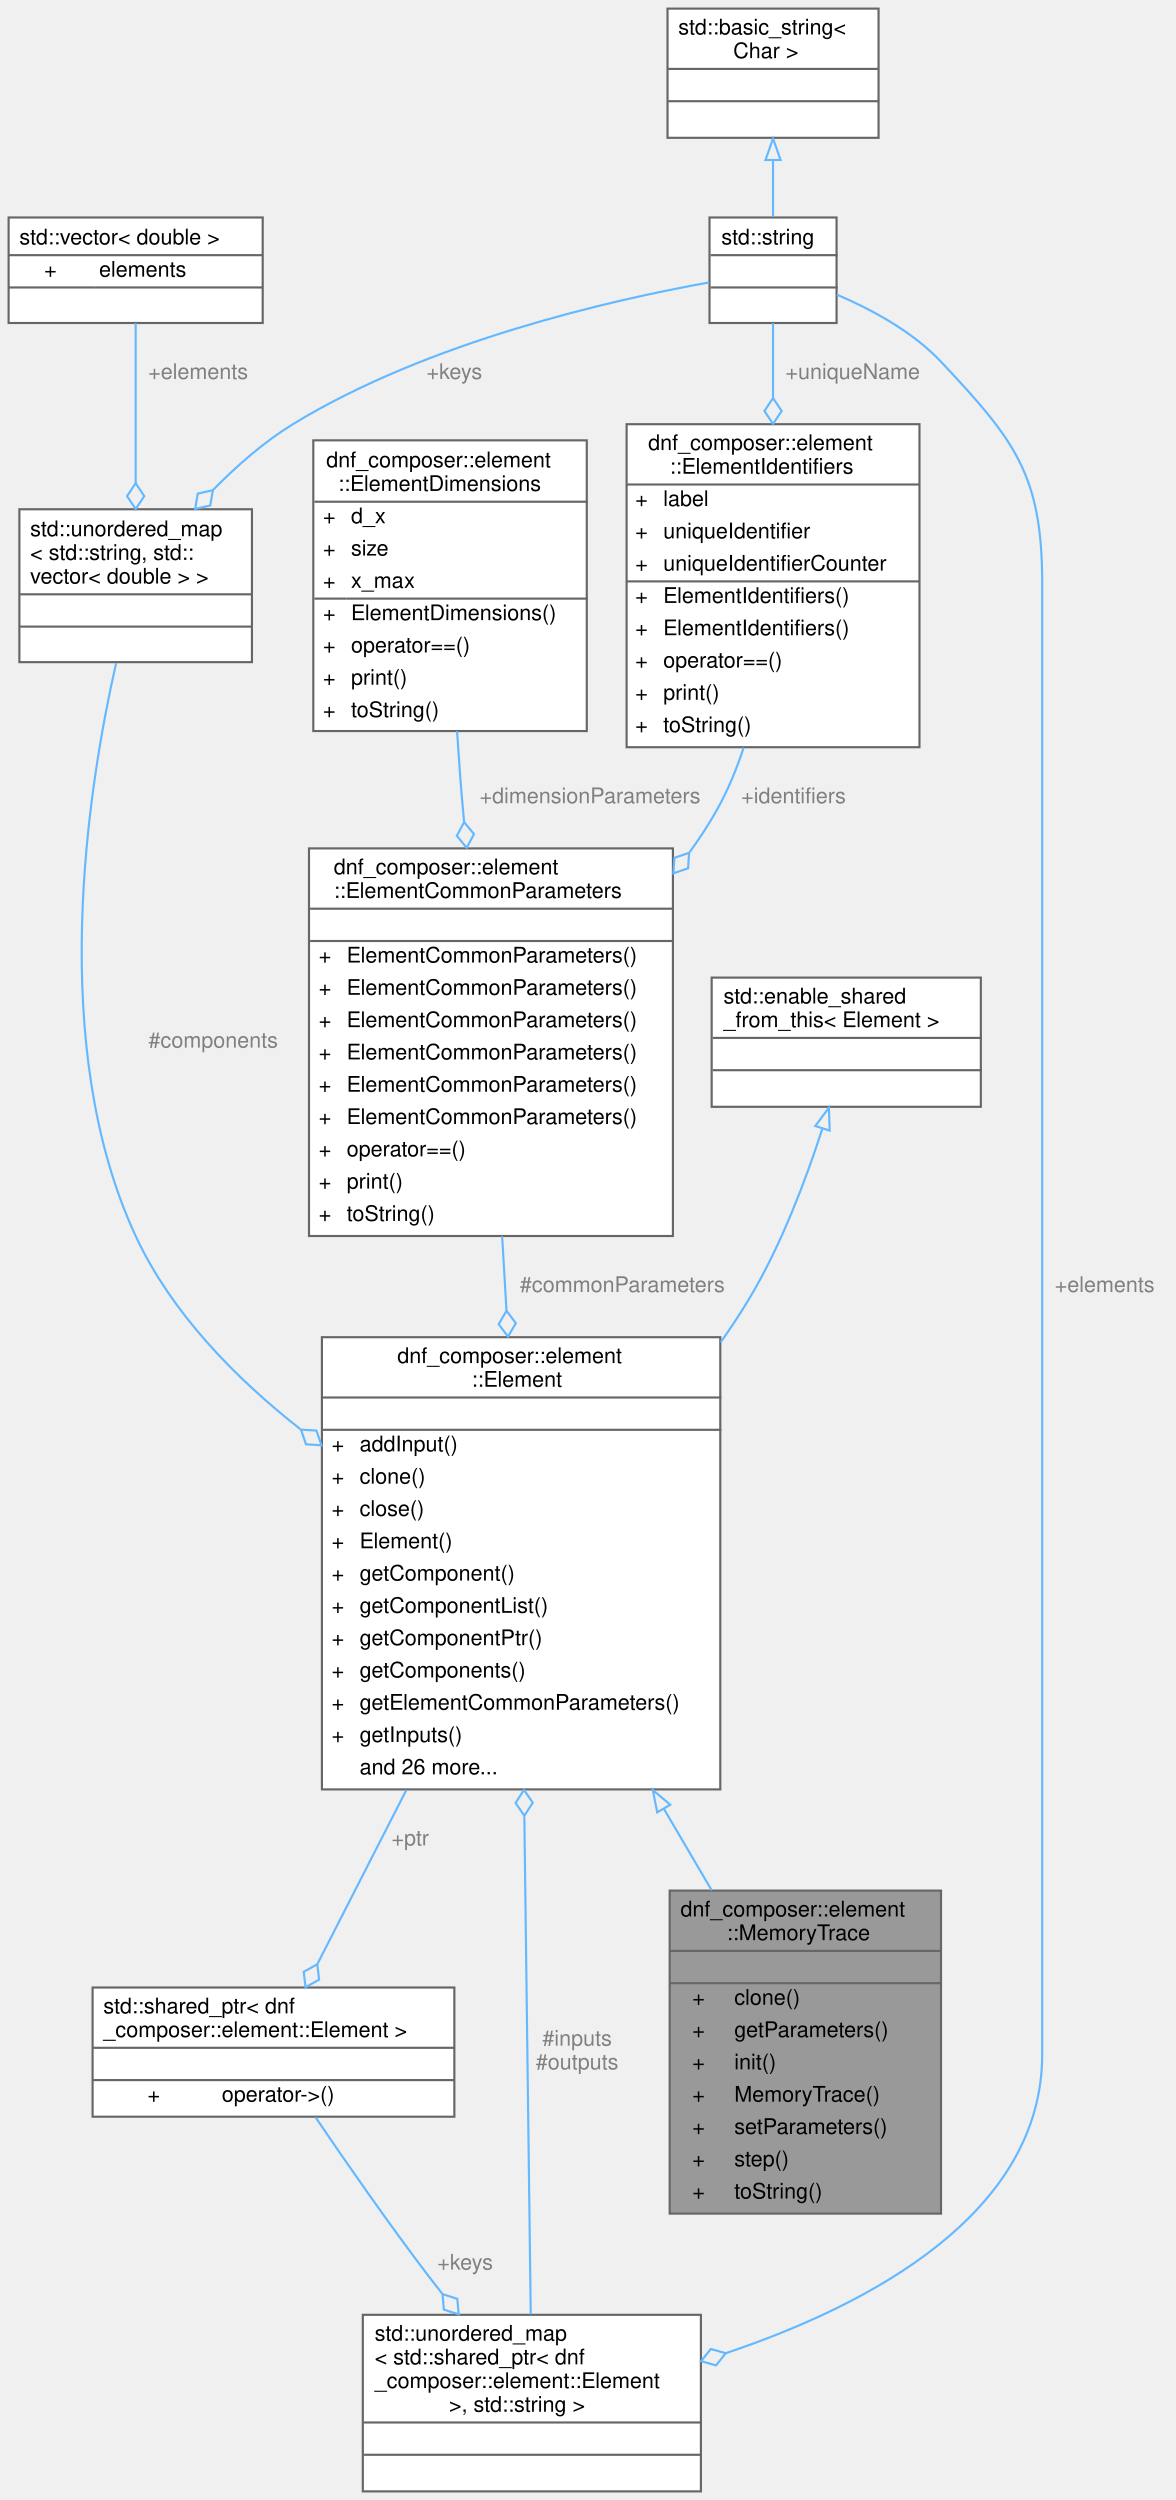
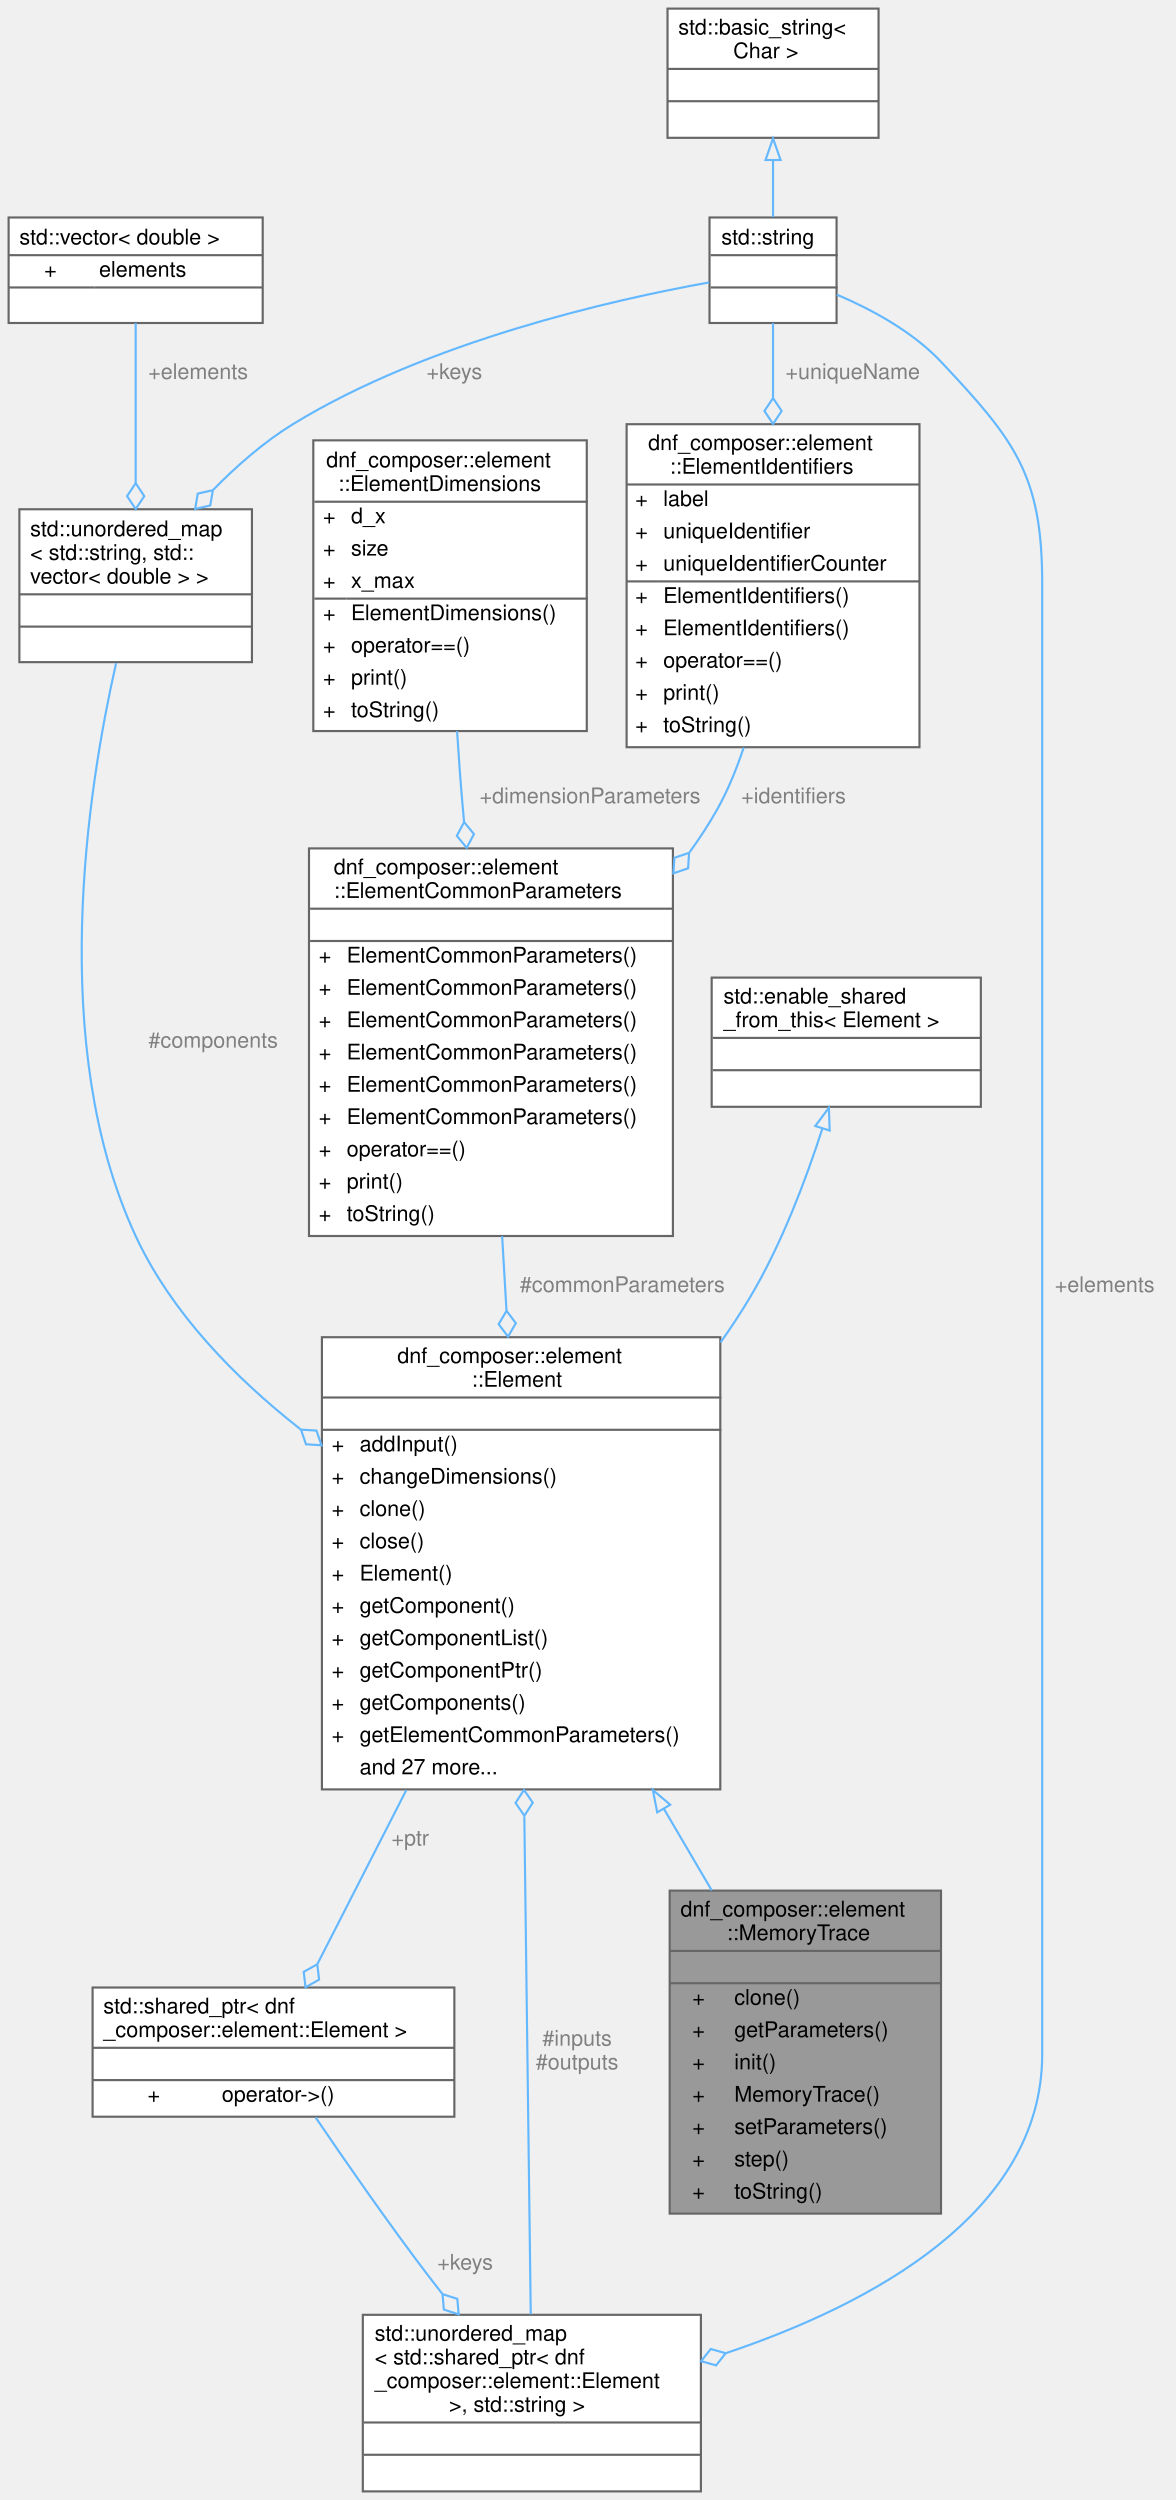
<svg xmlns="http://www.w3.org/2000/svg" xmlns:xlink="http://www.w3.org/1999/xlink" width="546pt" height="1161pt" viewBox="0.00 0.00 546.00 1161.00">
  <g id="graph0" class="graph" transform="scale(1 1) rotate(0) translate(4 1157)">
    <g id="Node000001" class="node">
      <g id="a_Node000001">
        <a xlink:title="Persistent spatial memory that accumulates and decays field activity.">
          <polygon fill="#999999" stroke="transparent" points="433,-279 307,-279 307,-129 433,-129 433,-279" />
          <text text-anchor="start" x="312" y="-267" font-family="Helvetica,sans-Serif" font-size="10.00">dnf_composer::element</text>
          <text text-anchor="start" x="333.5" y="-256" font-family="Helvetica,sans-Serif" font-size="10.00">::MemoryTrace</text>
          <text text-anchor="start" x="368" y="-241" font-family="Helvetica,sans-Serif" font-size="10.00"> </text>
          <text text-anchor="start" x="317.5" y="-226" font-family="Helvetica,sans-Serif" font-size="10.00">+</text>
          <text text-anchor="start" x="337" y="-226" font-family="Helvetica,sans-Serif" font-size="10.00">clone()</text>
          <text text-anchor="start" x="317.5" y="-211" font-family="Helvetica,sans-Serif" font-size="10.00">+</text>
          <text text-anchor="start" x="337" y="-211" font-family="Helvetica,sans-Serif" font-size="10.00">getParameters()</text>
          <text text-anchor="start" x="317.5" y="-196" font-family="Helvetica,sans-Serif" font-size="10.00">+</text>
          <text text-anchor="start" x="337" y="-196" font-family="Helvetica,sans-Serif" font-size="10.00">init()</text>
          <text text-anchor="start" x="317.5" y="-181" font-family="Helvetica,sans-Serif" font-size="10.00">+</text>
          <text text-anchor="start" x="337" y="-181" font-family="Helvetica,sans-Serif" font-size="10.00">MemoryTrace()</text>
          <text text-anchor="start" x="317.5" y="-166" font-family="Helvetica,sans-Serif" font-size="10.00">+</text>
          <text text-anchor="start" x="337" y="-166" font-family="Helvetica,sans-Serif" font-size="10.00">setParameters()</text>
          <text text-anchor="start" x="317.5" y="-151" font-family="Helvetica,sans-Serif" font-size="10.00">+</text>
          <text text-anchor="start" x="337" y="-151" font-family="Helvetica,sans-Serif" font-size="10.00">step()</text>
          <text text-anchor="start" x="317.5" y="-136" font-family="Helvetica,sans-Serif" font-size="10.00">+</text>
          <text text-anchor="start" x="337" y="-136" font-family="Helvetica,sans-Serif" font-size="10.00">toString()</text>
          <polygon fill="#666666" stroke="#666666" points="307,-251 307,-251 433,-251 433,-251 307,-251" />
          <polygon fill="#666666" stroke="#666666" points="307,-236 307,-236 433,-236 433,-236 307,-236" />
          <polygon fill="none" stroke="#666666" points="307,-129 307,-279 433,-279 433,-129 307,-129" />
        </a>
      </g>
    </g>
    <g id="Node000002" class="node">
      <g id="a_Node000002">
        <a xlink:href="classdnf__composer_1_1element_1_1Element.html" target="_top" xlink:title="Abstract base class for all simulation elements.">
          <polygon fill="white" stroke="transparent" points="330.5,-536 145.5,-536 145.5,-326 330.5,-326 330.5,-536" />
          <text text-anchor="start" x="180.5" y="-524" font-family="Helvetica,sans-Serif" font-size="10.00">dnf_composer::element</text>
          <text text-anchor="start" x="215" y="-513" font-family="Helvetica,sans-Serif" font-size="10.00">::Element</text>
          <text text-anchor="start" x="236.5" y="-498" font-family="Helvetica,sans-Serif" font-size="10.00"> </text>
          <text text-anchor="start" x="150" y="-483" font-family="Helvetica,sans-Serif" font-size="10.00">+</text>
          <text text-anchor="start" x="163" y="-483" font-family="Helvetica,sans-Serif" font-size="10.00">addInput()</text>
          <text text-anchor="start" x="150" y="-468" font-family="Helvetica,sans-Serif" font-size="10.00">+</text>
-           <text text-anchor="start" x="163" y="-468" font-family="Helvetica,sans-Serif" font-size="10.00">clone()</text>
+           <text text-anchor="start" x="163" y="-468" font-family="Helvetica,sans-Serif" font-size="10.00">changeDimensions()</text>
          <text text-anchor="start" x="150" y="-453" font-family="Helvetica,sans-Serif" font-size="10.00">+</text>
-           <text text-anchor="start" x="163" y="-453" font-family="Helvetica,sans-Serif" font-size="10.00">close()</text>
+           <text text-anchor="start" x="163" y="-453" font-family="Helvetica,sans-Serif" font-size="10.00">clone()</text>
          <text text-anchor="start" x="150" y="-438" font-family="Helvetica,sans-Serif" font-size="10.00">+</text>
-           <text text-anchor="start" x="163" y="-438" font-family="Helvetica,sans-Serif" font-size="10.00">Element()</text>
+           <text text-anchor="start" x="163" y="-438" font-family="Helvetica,sans-Serif" font-size="10.00">close()</text>
          <text text-anchor="start" x="150" y="-423" font-family="Helvetica,sans-Serif" font-size="10.00">+</text>
-           <text text-anchor="start" x="163" y="-423" font-family="Helvetica,sans-Serif" font-size="10.00">getComponent()</text>
+           <text text-anchor="start" x="163" y="-423" font-family="Helvetica,sans-Serif" font-size="10.00">Element()</text>
          <text text-anchor="start" x="150" y="-408" font-family="Helvetica,sans-Serif" font-size="10.00">+</text>
-           <text text-anchor="start" x="163" y="-408" font-family="Helvetica,sans-Serif" font-size="10.00">getComponentList()</text>
+           <text text-anchor="start" x="163" y="-408" font-family="Helvetica,sans-Serif" font-size="10.00">getComponent()</text>
          <text text-anchor="start" x="150" y="-393" font-family="Helvetica,sans-Serif" font-size="10.00">+</text>
-           <text text-anchor="start" x="163" y="-393" font-family="Helvetica,sans-Serif" font-size="10.00">getComponentPtr()</text>
+           <text text-anchor="start" x="163" y="-393" font-family="Helvetica,sans-Serif" font-size="10.00">getComponentList()</text>
          <text text-anchor="start" x="150" y="-378" font-family="Helvetica,sans-Serif" font-size="10.00">+</text>
-           <text text-anchor="start" x="163" y="-378" font-family="Helvetica,sans-Serif" font-size="10.00">getComponents()</text>
+           <text text-anchor="start" x="163" y="-378" font-family="Helvetica,sans-Serif" font-size="10.00">getComponentPtr()</text>
          <text text-anchor="start" x="150" y="-363" font-family="Helvetica,sans-Serif" font-size="10.00">+</text>
-           <text text-anchor="start" x="163" y="-363" font-family="Helvetica,sans-Serif" font-size="10.00">getElementCommonParameters()</text>
+           <text text-anchor="start" x="163" y="-363" font-family="Helvetica,sans-Serif" font-size="10.00">getComponents()</text>
          <text text-anchor="start" x="150" y="-348" font-family="Helvetica,sans-Serif" font-size="10.00">+</text>
-           <text text-anchor="start" x="163" y="-348" font-family="Helvetica,sans-Serif" font-size="10.00">getInputs()</text>
-           <text text-anchor="start" x="163" y="-333" font-family="Helvetica,sans-Serif" font-size="10.00">and 26 more...</text>
+           <text text-anchor="start" x="163" y="-348" font-family="Helvetica,sans-Serif" font-size="10.00">getElementCommonParameters()</text>
+           <text text-anchor="start" x="163" y="-333" font-family="Helvetica,sans-Serif" font-size="10.00">and 27 more...</text>
          <polygon fill="#666666" stroke="#666666" points="146,-508 146,-508 331,-508 331,-508 146,-508" />
          <polygon fill="#666666" stroke="#666666" points="146,-493 146,-493 331,-493 331,-493 146,-493" />
          <polygon fill="none" stroke="#666666" points="145.5,-326 145.5,-536 330.5,-536 330.5,-326 145.5,-326" />
        </a>
      </g>
    </g>
    <g id="edge1_Node000001_Node000002" class="edge">
      <g id="a_edge1_Node000001_Node000002">
        <a xlink:title=" ">
          <path fill="none" stroke="#63b8ff" d="M304.38,-316.86C311.9,-304.03 319.42,-291.22 326.54,-279.08" />
          <polygon fill="none" stroke="#63b8ff" points="301.21,-315.34 299.17,-325.73 307.25,-318.88 301.21,-315.34" />
        </a>
      </g>
    </g>
    <g id="Node000012" class="node">
      <g id="a_Node000012">
        <a xlink:title=" ">
          <polygon fill="white" stroke="transparent" points="207,-234 39,-234 39,-174 207,-174 207,-234" />
          <text text-anchor="start" x="44" y="-222" font-family="Helvetica,sans-Serif" font-size="10.00">std::shared_ptr&lt; dnf</text>
          <text text-anchor="start" x="44" y="-211" font-family="Helvetica,sans-Serif" font-size="10.00">_composer::element::Element &gt;</text>
          <text text-anchor="start" x="121" y="-196" font-family="Helvetica,sans-Serif" font-size="10.00"> </text>
          <text text-anchor="start" x="64.5" y="-181" font-family="Helvetica,sans-Serif" font-size="10.00">+</text>
          <text text-anchor="start" x="99" y="-181" font-family="Helvetica,sans-Serif" font-size="10.00">operator-&gt;()</text>
          <polygon fill="#666666" stroke="#666666" points="39,-206 39,-206 207,-206 207,-206 39,-206" />
          <polygon fill="#666666" stroke="#666666" points="39,-191 39,-191 207,-191 207,-191 39,-191" />
          <polygon fill="none" stroke="#666666" points="39,-174 39,-234 207,-234 207,-174 39,-174" />
        </a>
      </g>
    </g>
    <g id="edge13_Node000012_Node000002" class="edge">
      <g id="a_edge13_Node000012_Node000002">
        <a xlink:title=" ">
          <path fill="none" stroke="#63b8ff" d="M184.71,-325.73C170.03,-297.02 154.99,-267.58 143.43,-244.97" />
          <polygon fill="none" stroke="#63b8ff" points="143.35,-244.81 137.05,-241.29 137.89,-234.12 144.18,-237.65 143.35,-244.81" />
        </a>
      </g>
      <text text-anchor="middle" x="186.5" y="-300" font-family="Helvetica,sans-Serif" font-size="10.00" fill="grey"> +ptr</text>
    </g>
    <g id="Node000003" class="node">
      <g id="a_Node000003">
        <a xlink:title=" ">
          <polygon fill="white" stroke="transparent" points="451.5,-703 326.5,-703 326.5,-643 451.5,-643 451.5,-703" />
          <text text-anchor="start" x="332" y="-691" font-family="Helvetica,sans-Serif" font-size="10.00">std::enable_shared</text>
          <text text-anchor="start" x="332" y="-680" font-family="Helvetica,sans-Serif" font-size="10.00">_from_this&lt; Element &gt;</text>
          <text text-anchor="start" x="387.5" y="-665" font-family="Helvetica,sans-Serif" font-size="10.00"> </text>
          <text text-anchor="start" x="387.5" y="-650" font-family="Helvetica,sans-Serif" font-size="10.00"> </text>
          <polygon fill="#666666" stroke="#666666" points="327,-675 327,-675 452,-675 452,-675 327,-675" />
          <polygon fill="#666666" stroke="#666666" points="327,-660 327,-660 452,-660 452,-660 327,-660" />
          <polygon fill="none" stroke="#666666" points="326.5,-643 326.5,-703 451.5,-703 451.5,-643 326.5,-643" />
        </a>
      </g>
    </g>
    <g id="edge2_Node000002_Node000003" class="edge">
      <g id="a_edge2_Node000002_Node000003">
        <a xlink:title=" ">
          <path fill="none" stroke="#63b8ff" d="M377.89,-632.83C370.24,-609.07 358.79,-578.68 344,-554 339.89,-547.14 335.38,-540.3 330.61,-533.55" />
          <polygon fill="none" stroke="#63b8ff" points="374.61,-634.07 380.94,-642.57 381.3,-631.98 374.61,-634.07" />
        </a>
      </g>
    </g>
    <g id="Node000004" class="node">
      <g id="a_Node000004">
        <a xlink:href="structdnf__composer_1_1element_1_1ElementCommonParameters.html" target="_top" xlink:title="Bundles identity and spatial dimensions passed to every Element constructor.">
          <polygon fill="white" stroke="transparent" points="308.5,-763 139.5,-763 139.5,-583 308.5,-583 308.5,-763" />
          <text text-anchor="start" x="151" y="-751" font-family="Helvetica,sans-Serif" font-size="10.00">dnf_composer::element</text>
          <text text-anchor="start" x="151" y="-740" font-family="Helvetica,sans-Serif" font-size="10.00">::ElementCommonParameters</text>
          <text text-anchor="start" x="222.5" y="-725" font-family="Helvetica,sans-Serif" font-size="10.00"> </text>
          <text text-anchor="start" x="144" y="-710" font-family="Helvetica,sans-Serif" font-size="10.00">+</text>
          <text text-anchor="start" x="157" y="-710" font-family="Helvetica,sans-Serif" font-size="10.00">ElementCommonParameters()</text>
          <text text-anchor="start" x="144" y="-695" font-family="Helvetica,sans-Serif" font-size="10.00">+</text>
          <text text-anchor="start" x="157" y="-695" font-family="Helvetica,sans-Serif" font-size="10.00">ElementCommonParameters()</text>
          <text text-anchor="start" x="144" y="-680" font-family="Helvetica,sans-Serif" font-size="10.00">+</text>
          <text text-anchor="start" x="157" y="-680" font-family="Helvetica,sans-Serif" font-size="10.00">ElementCommonParameters()</text>
          <text text-anchor="start" x="144" y="-665" font-family="Helvetica,sans-Serif" font-size="10.00">+</text>
          <text text-anchor="start" x="157" y="-665" font-family="Helvetica,sans-Serif" font-size="10.00">ElementCommonParameters()</text>
          <text text-anchor="start" x="144" y="-650" font-family="Helvetica,sans-Serif" font-size="10.00">+</text>
          <text text-anchor="start" x="157" y="-650" font-family="Helvetica,sans-Serif" font-size="10.00">ElementCommonParameters()</text>
          <text text-anchor="start" x="144" y="-635" font-family="Helvetica,sans-Serif" font-size="10.00">+</text>
          <text text-anchor="start" x="157" y="-635" font-family="Helvetica,sans-Serif" font-size="10.00">ElementCommonParameters()</text>
          <text text-anchor="start" x="144" y="-620" font-family="Helvetica,sans-Serif" font-size="10.00">+</text>
          <text text-anchor="start" x="157" y="-620" font-family="Helvetica,sans-Serif" font-size="10.00">operator==()</text>
          <text text-anchor="start" x="144" y="-605" font-family="Helvetica,sans-Serif" font-size="10.00">+</text>
          <text text-anchor="start" x="157" y="-605" font-family="Helvetica,sans-Serif" font-size="10.00">print()</text>
          <text text-anchor="start" x="144" y="-590" font-family="Helvetica,sans-Serif" font-size="10.00">+</text>
          <text text-anchor="start" x="157" y="-590" font-family="Helvetica,sans-Serif" font-size="10.00">toString()</text>
          <polygon fill="#666666" stroke="#666666" points="140,-735 140,-735 309,-735 309,-735 140,-735" />
          <polygon fill="#666666" stroke="#666666" points="140,-720 140,-720 309,-720 309,-720 140,-720" />
          <polygon fill="none" stroke="#666666" points="139.5,-583 139.5,-763 308.5,-763 308.5,-583 139.5,-583" />
        </a>
      </g>
    </g>
    <g id="edge3_Node000002_Node000004" class="edge">
      <g id="a_edge3_Node000002_Node000004">
        <a xlink:title=" ">
          <path fill="none" stroke="#63b8ff" d="M229.19,-582.97C229.85,-571.69 230.53,-560.01 231.21,-548.37" />
          <polygon fill="none" stroke="#63b8ff" points="231.22,-548.26 227.57,-542.04 231.92,-536.28 235.56,-542.51 231.22,-548.26" />
        </a>
      </g>
      <text text-anchor="middle" x="285" y="-557" font-family="Helvetica,sans-Serif" font-size="10.00" fill="grey"> #commonParameters</text>
    </g>
    <g id="Node000005" class="node">
      <g id="a_Node000005">
        <a xlink:href="structdnf__composer_1_1element_1_1ElementIdentifiers.html" target="_top" xlink:title="Identity information for an element: numeric ID, name, and type label.">
          <polygon fill="white" stroke="transparent" points="423,-960 287,-960 287,-810 423,-810 423,-960" />
          <text text-anchor="start" x="297" y="-948" font-family="Helvetica,sans-Serif" font-size="10.00">dnf_composer::element</text>
          <text text-anchor="start" x="307" y="-937" font-family="Helvetica,sans-Serif" font-size="10.00">::ElementIdentifiers</text>
          <text text-anchor="start" x="291" y="-922" font-family="Helvetica,sans-Serif" font-size="10.00">+</text>
          <text text-anchor="start" x="304" y="-922" font-family="Helvetica,sans-Serif" font-size="10.00">label</text>
          <text text-anchor="start" x="291" y="-907" font-family="Helvetica,sans-Serif" font-size="10.00">+</text>
          <text text-anchor="start" x="304" y="-907" font-family="Helvetica,sans-Serif" font-size="10.00">uniqueIdentifier</text>
          <text text-anchor="start" x="291" y="-892" font-family="Helvetica,sans-Serif" font-size="10.00">+</text>
          <text text-anchor="start" x="304" y="-892" font-family="Helvetica,sans-Serif" font-size="10.00">uniqueIdentifierCounter</text>
          <text text-anchor="start" x="291" y="-877" font-family="Helvetica,sans-Serif" font-size="10.00">+</text>
          <text text-anchor="start" x="304" y="-877" font-family="Helvetica,sans-Serif" font-size="10.00">ElementIdentifiers()</text>
          <text text-anchor="start" x="291" y="-862" font-family="Helvetica,sans-Serif" font-size="10.00">+</text>
          <text text-anchor="start" x="304" y="-862" font-family="Helvetica,sans-Serif" font-size="10.00">ElementIdentifiers()</text>
          <text text-anchor="start" x="291" y="-847" font-family="Helvetica,sans-Serif" font-size="10.00">+</text>
          <text text-anchor="start" x="304" y="-847" font-family="Helvetica,sans-Serif" font-size="10.00">operator==()</text>
          <text text-anchor="start" x="291" y="-832" font-family="Helvetica,sans-Serif" font-size="10.00">+</text>
          <text text-anchor="start" x="304" y="-832" font-family="Helvetica,sans-Serif" font-size="10.00">print()</text>
          <text text-anchor="start" x="291" y="-817" font-family="Helvetica,sans-Serif" font-size="10.00">+</text>
          <text text-anchor="start" x="304" y="-817" font-family="Helvetica,sans-Serif" font-size="10.00">toString()</text>
          <polygon fill="#666666" stroke="#666666" points="287,-932 287,-932 423,-932 423,-932 287,-932" />
          <polygon fill="#666666" stroke="#666666" points="287,-887 287,-887 302,-887 302,-887 287,-887" />
          <polygon fill="#666666" stroke="#666666" points="302,-887 302,-887 423,-887 423,-887 302,-887" />
          <polygon fill="none" stroke="#666666" points="287,-810 287,-960 423,-960 423,-810 287,-810" />
        </a>
      </g>
    </g>
    <g id="edge4_Node000004_Node000005" class="edge">
      <g id="a_edge4_Node000004_Node000005">
        <a xlink:title=" ">
          <path fill="none" stroke="#63b8ff" d="M341.36,-809.85C338.07,-799.82 334.01,-789.93 329,-781 325.24,-774.3 320.95,-767.72 316.3,-761.32" />
          <polygon fill="none" stroke="#63b8ff" points="316.02,-760.96 309.19,-758.63 308.72,-751.43 315.55,-753.76 316.02,-760.96" />
        </a>
      </g>
      <text text-anchor="middle" x="364.5" y="-784" font-family="Helvetica,sans-Serif" font-size="10.00" fill="grey"> +identifiers</text>
    </g>
    <g id="Node000006" class="node">
      <g id="a_Node000006">
        <a xlink:title=" ">
          <polygon fill="white" stroke="transparent" points="384.5,-1056 325.5,-1056 325.5,-1007 384.5,-1007 384.5,-1056" />
          <text text-anchor="start" x="331" y="-1043.5" font-family="Helvetica,sans-Serif" font-size="10.00">std::string</text>
          <text text-anchor="start" x="353.5" y="-1028.5" font-family="Helvetica,sans-Serif" font-size="10.00"> </text>
          <text text-anchor="start" x="353.5" y="-1013.5" font-family="Helvetica,sans-Serif" font-size="10.00"> </text>
          <polygon fill="#666666" stroke="#666666" points="326,-1038.5 326,-1038.5 385,-1038.5 385,-1038.5 326,-1038.5" />
          <polygon fill="#666666" stroke="#666666" points="326,-1023.5 326,-1023.5 385,-1023.5 385,-1023.5 326,-1023.5" />
          <polygon fill="none" stroke="#666666" points="325.5,-1007 325.5,-1056 384.5,-1056 384.5,-1007 325.5,-1007" />
        </a>
      </g>
    </g>
    <g id="edge5_Node000005_Node000006" class="edge">
      <g id="a_edge5_Node000005_Node000006">
        <a xlink:title=" ">
          <path fill="none" stroke="#63b8ff" d="M355,-1006.96C355,-997.14 355,-985.08 355,-972.41" />
          <polygon fill="none" stroke="#63b8ff" points="355,-972.13 351,-966.13 355,-960.13 359,-966.13 355,-972.13" />
        </a>
      </g>
      <text text-anchor="middle" x="392" y="-981" font-family="Helvetica,sans-Serif" font-size="10.00" fill="grey"> +uniqueName</text>
    </g>
    <g id="Node000009" class="node">
      <g id="a_Node000009">
        <a xlink:title=" ">
          <polygon fill="white" stroke="transparent" points="113,-920.5 5,-920.5 5,-849.5 113,-849.5 113,-920.5" />
          <text text-anchor="start" x="10" y="-908" font-family="Helvetica,sans-Serif" font-size="10.00">std::unordered_map</text>
          <text text-anchor="start" x="10" y="-897" font-family="Helvetica,sans-Serif" font-size="10.00">&lt; std::string, std::</text>
          <text text-anchor="start" x="10" y="-886" font-family="Helvetica,sans-Serif" font-size="10.00">vector&lt; double &gt; &gt;</text>
          <text text-anchor="start" x="57" y="-871" font-family="Helvetica,sans-Serif" font-size="10.00"> </text>
          <text text-anchor="start" x="57" y="-856" font-family="Helvetica,sans-Serif" font-size="10.00"> </text>
          <polygon fill="#666666" stroke="#666666" points="5,-881 5,-881 113,-881 113,-881 5,-881" />
          <polygon fill="#666666" stroke="#666666" points="5,-866 5,-866 113,-866 113,-866 5,-866" />
          <polygon fill="none" stroke="#666666" points="5,-849.5 5,-920.5 113,-920.5 113,-849.5 5,-849.5" />
        </a>
      </g>
    </g>
    <g id="edge9_Node000009_Node000006" class="edge">
      <g id="a_edge9_Node000009_Node000006">
        <a xlink:title=" ">
          <path fill="none" stroke="#63b8ff" d="M325.3,-1025.84C280.68,-1017.83 194.86,-998.47 132,-960 118.64,-951.82 105.95,-940.68 95.01,-929.53" />
          <polygon fill="none" stroke="#63b8ff" points="94.86,-929.37 87.83,-927.75 86.63,-920.64 93.65,-922.26 94.86,-929.37" />
        </a>
      </g>
      <text text-anchor="middle" x="207" y="-981" font-family="Helvetica,sans-Serif" font-size="10.00" fill="grey"> +keys</text>
    </g>
    <g id="Node000011" class="node">
      <g id="a_Node000011">
        <a xlink:title=" ">
          <polygon fill="white" stroke="transparent" points="321.5,-82 164.5,-82 164.5,0 321.5,0 321.5,-82" />
          <text text-anchor="start" x="170" y="-70" font-family="Helvetica,sans-Serif" font-size="10.00">std::unordered_map</text>
          <text text-anchor="start" x="170" y="-59" font-family="Helvetica,sans-Serif" font-size="10.00">&lt; std::shared_ptr&lt; dnf</text>
          <text text-anchor="start" x="170" y="-48" font-family="Helvetica,sans-Serif" font-size="10.00">_composer::element::Element</text>
          <text text-anchor="start" x="204.5" y="-37" font-family="Helvetica,sans-Serif" font-size="10.00"> &gt;, std::string &gt;</text>
          <text text-anchor="start" x="241.5" y="-22" font-family="Helvetica,sans-Serif" font-size="10.00"> </text>
          <text text-anchor="start" x="241.5" y="-7" font-family="Helvetica,sans-Serif" font-size="10.00"> </text>
          <polygon fill="#666666" stroke="#666666" points="165,-32 165,-32 322,-32 322,-32 165,-32" />
          <polygon fill="#666666" stroke="#666666" points="165,-17 165,-17 322,-17 322,-17 165,-17" />
          <polygon fill="none" stroke="#666666" points="164.5,0 164.5,-82 321.5,-82 321.5,0 164.5,0" />
        </a>
      </g>
    </g>
    <g id="edge14_Node000011_Node000006" class="edge">
      <g id="a_edge14_Node000011_Node000006">
        <a xlink:title=" ">
          <path fill="none" stroke="#63b8ff" d="M384.67,-1020.15C400.65,-1013.35 419.76,-1003.08 433,-989 467.48,-952.35 480,-936.32 480,-886 480,-886 480,-886 480,-203 480,-129.06 400.09,-86.7 333.07,-64.18" />
          <polygon fill="none" stroke="#63b8ff" points="333.01,-64.16 326.07,-66.12 321.59,-60.47 328.53,-58.51 333.01,-64.16" />
        </a>
      </g>
      <text text-anchor="middle" x="509" y="-557" font-family="Helvetica,sans-Serif" font-size="10.00" fill="grey"> +elements</text>
    </g>
    <g id="Node000007" class="node">
      <g id="a_Node000007">
        <a xlink:title=" ">
          <polygon fill="white" stroke="transparent" points="404,-1153 306,-1153 306,-1093 404,-1093 404,-1153" />
          <text text-anchor="start" x="311" y="-1141" font-family="Helvetica,sans-Serif" font-size="10.00">std::basic_string&lt;</text>
          <text text-anchor="start" x="336.5" y="-1130" font-family="Helvetica,sans-Serif" font-size="10.00"> Char &gt;</text>
          <text text-anchor="start" x="353" y="-1115" font-family="Helvetica,sans-Serif" font-size="10.00"> </text>
          <text text-anchor="start" x="353" y="-1100" font-family="Helvetica,sans-Serif" font-size="10.00"> </text>
          <polygon fill="#666666" stroke="#666666" points="306,-1125 306,-1125 404,-1125 404,-1125 306,-1125" />
          <polygon fill="#666666" stroke="#666666" points="306,-1110 306,-1110 404,-1110 404,-1110 306,-1110" />
          <polygon fill="none" stroke="#666666" points="306,-1093 306,-1153 404,-1153 404,-1093 306,-1093" />
        </a>
      </g>
    </g>
    <g id="edge6_Node000006_Node000007" class="edge">
      <g id="a_edge6_Node000006_Node000007">
        <a xlink:title=" ">
          <path fill="none" stroke="#63b8ff" d="M355,-1082.41C355,-1073.47 355,-1064.25 355,-1056.21" />
          <polygon fill="none" stroke="#63b8ff" points="351.5,-1082.69 355,-1092.69 358.5,-1082.69 351.5,-1082.69" />
        </a>
      </g>
    </g>
    <g id="Node000008" class="node">
      <g id="a_Node000008">
        <a xlink:href="structdnf__composer_1_1element_1_1ElementDimensions.html" target="_top" xlink:title="Spatial discretization of a one-dimensional field.">
          <polygon fill="white" stroke="transparent" points="268.5,-952.5 141.5,-952.5 141.5,-817.5 268.5,-817.5 268.5,-952.5" />
          <text text-anchor="start" x="147.5" y="-940" font-family="Helvetica,sans-Serif" font-size="10.00">dnf_composer::element</text>
          <text text-anchor="start" x="153" y="-929" font-family="Helvetica,sans-Serif" font-size="10.00">::ElementDimensions</text>
          <text text-anchor="start" x="146" y="-914" font-family="Helvetica,sans-Serif" font-size="10.00">+</text>
          <text text-anchor="start" x="159" y="-914" font-family="Helvetica,sans-Serif" font-size="10.00">d_x</text>
          <text text-anchor="start" x="146" y="-899" font-family="Helvetica,sans-Serif" font-size="10.00">+</text>
          <text text-anchor="start" x="159" y="-899" font-family="Helvetica,sans-Serif" font-size="10.00">size</text>
          <text text-anchor="start" x="146" y="-884" font-family="Helvetica,sans-Serif" font-size="10.00">+</text>
          <text text-anchor="start" x="159" y="-884" font-family="Helvetica,sans-Serif" font-size="10.00">x_max</text>
          <text text-anchor="start" x="146" y="-869" font-family="Helvetica,sans-Serif" font-size="10.00">+</text>
          <text text-anchor="start" x="159" y="-869" font-family="Helvetica,sans-Serif" font-size="10.00">ElementDimensions()</text>
          <text text-anchor="start" x="146" y="-854" font-family="Helvetica,sans-Serif" font-size="10.00">+</text>
          <text text-anchor="start" x="159" y="-854" font-family="Helvetica,sans-Serif" font-size="10.00">operator==()</text>
          <text text-anchor="start" x="146" y="-839" font-family="Helvetica,sans-Serif" font-size="10.00">+</text>
          <text text-anchor="start" x="159" y="-839" font-family="Helvetica,sans-Serif" font-size="10.00">print()</text>
          <text text-anchor="start" x="146" y="-824" font-family="Helvetica,sans-Serif" font-size="10.00">+</text>
          <text text-anchor="start" x="159" y="-824" font-family="Helvetica,sans-Serif" font-size="10.00">toString()</text>
          <polygon fill="#666666" stroke="#666666" points="142,-924 142,-924 269,-924 269,-924 142,-924" />
          <polygon fill="#666666" stroke="#666666" points="142,-879 142,-879 157,-879 157,-879 142,-879" />
          <polygon fill="#666666" stroke="#666666" points="157,-879 157,-879 269,-879 269,-879 157,-879" />
          <polygon fill="none" stroke="#666666" points="141.5,-817.5 141.5,-952.5 268.5,-952.5 268.5,-817.5 141.5,-817.5" />
        </a>
      </g>
    </g>
    <g id="edge7_Node000004_Node000008" class="edge">
      <g id="a_edge7_Node000004_Node000008">
        <a xlink:title=" ">
          <path fill="none" stroke="#63b8ff" d="M208.26,-817.47C209.03,-805.32 209.94,-792.77 211,-781 211.17,-779.1 211.35,-777.19 211.53,-775.26" />
          <polygon fill="none" stroke="#63b8ff" points="211.53,-775.22 208.15,-768.86 212.73,-763.28 216.11,-769.65 211.53,-775.22" />
        </a>
      </g>
      <text text-anchor="middle" x="270" y="-784" font-family="Helvetica,sans-Serif" font-size="10.00" fill="grey"> +dimensionParameters</text>
    </g>
    <g id="edge8_Node000002_Node000009" class="edge">
      <g id="a_edge8_Node000002_Node000009">
        <a xlink:title=" ">
          <path fill="none" stroke="#63b8ff" d="M49.92,-849.03C36.7,-790.74 17.93,-671.38 59,-583 75.54,-547.4 105.07,-517.18 135.43,-493.34" />
          <polygon fill="none" stroke="#63b8ff" points="135.76,-493.09 138.11,-486.27 145.3,-485.82 142.95,-492.64 135.76,-493.09" />
        </a>
      </g>
      <text text-anchor="middle" x="95" y="-670.5" font-family="Helvetica,sans-Serif" font-size="10.00" fill="grey"> #components</text>
    </g>
    <g id="Node000010" class="node">
      <g id="a_Node000010">
        <a xlink:title=" ">
          <polygon fill="white" stroke="transparent" points="118,-1056 0,-1056 0,-1007 118,-1007 118,-1056" />
          <text text-anchor="start" x="5" y="-1043.5" font-family="Helvetica,sans-Serif" font-size="10.00">std::vector&lt; double &gt;</text>
          <text text-anchor="start" x="16.5" y="-1028.5" font-family="Helvetica,sans-Serif" font-size="10.00">+</text>
          <text text-anchor="start" x="42" y="-1028.5" font-family="Helvetica,sans-Serif" font-size="10.00">elements</text>
          <text text-anchor="start" x="57" y="-1013.5" font-family="Helvetica,sans-Serif" font-size="10.00"> </text>
          <polygon fill="#666666" stroke="#666666" points="0,-1038.5 0,-1038.5 118,-1038.5 118,-1038.5 0,-1038.5" />
          <polygon fill="#666666" stroke="#666666" points="0,-1023.5 0,-1023.5 40,-1023.5 40,-1023.5 0,-1023.5" />
          <polygon fill="#666666" stroke="#666666" points="40,-1023.5 40,-1023.5 118,-1023.5 118,-1023.5 40,-1023.5" />
          <polygon fill="none" stroke="#666666" points="0,-1007 0,-1056 118,-1056 118,-1007 0,-1007" />
        </a>
      </g>
    </g>
    <g id="edge10_Node000009_Node000010" class="edge">
      <g id="a_edge10_Node000009_Node000010">
        <a xlink:title=" ">
          <path fill="none" stroke="#63b8ff" d="M59,-1006.96C59,-986.92 59,-957.51 59,-932.71" />
          <polygon fill="none" stroke="#63b8ff" points="59,-932.6 55,-926.6 59,-920.6 63,-926.6 59,-932.6" />
        </a>
      </g>
      <text text-anchor="middle" x="88" y="-981" font-family="Helvetica,sans-Serif" font-size="10.00" fill="grey"> +elements</text>
    </g>
    <g id="edge11_Node000002_Node000011" class="edge">
      <g id="a_edge11_Node000002_Node000011">
        <a xlink:title=" ">
          <path fill="none" stroke="#63b8ff" d="M242.48,-82.24C241.78,-136.39 240.51,-234.96 239.5,-313.37" />
          <polygon fill="none" stroke="#63b8ff" points="239.5,-313.77 243.42,-319.82 239.34,-325.77 235.42,-319.72 239.5,-313.77" />
        </a>
      </g>
      <text text-anchor="middle" x="264" y="-207" font-family="Helvetica,sans-Serif" font-size="10.00" fill="grey"> #inputs</text>
      <text text-anchor="middle" x="264" y="-196" font-family="Helvetica,sans-Serif" font-size="10.00" fill="grey">#outputs</text>
    </g>
    <g id="edge12_Node000011_Node000012" class="edge">
      <g id="a_edge12_Node000011_Node000012">
        <a xlink:title=" ">
          <path fill="none" stroke="#63b8ff" d="M142.56,-173.69C156.7,-152.83 176.5,-124.3 195,-100 197.08,-97.27 199.24,-94.49 201.43,-91.7" />
          <polygon fill="none" stroke="#63b8ff" points="201.51,-91.6 202.13,-84.41 209,-82.22 208.38,-89.41 201.51,-91.6" />
        </a>
      </g>
      <text text-anchor="middle" x="212" y="-103" font-family="Helvetica,sans-Serif" font-size="10.00" fill="grey"> +keys</text>
    </g>
  </g>
</svg>
